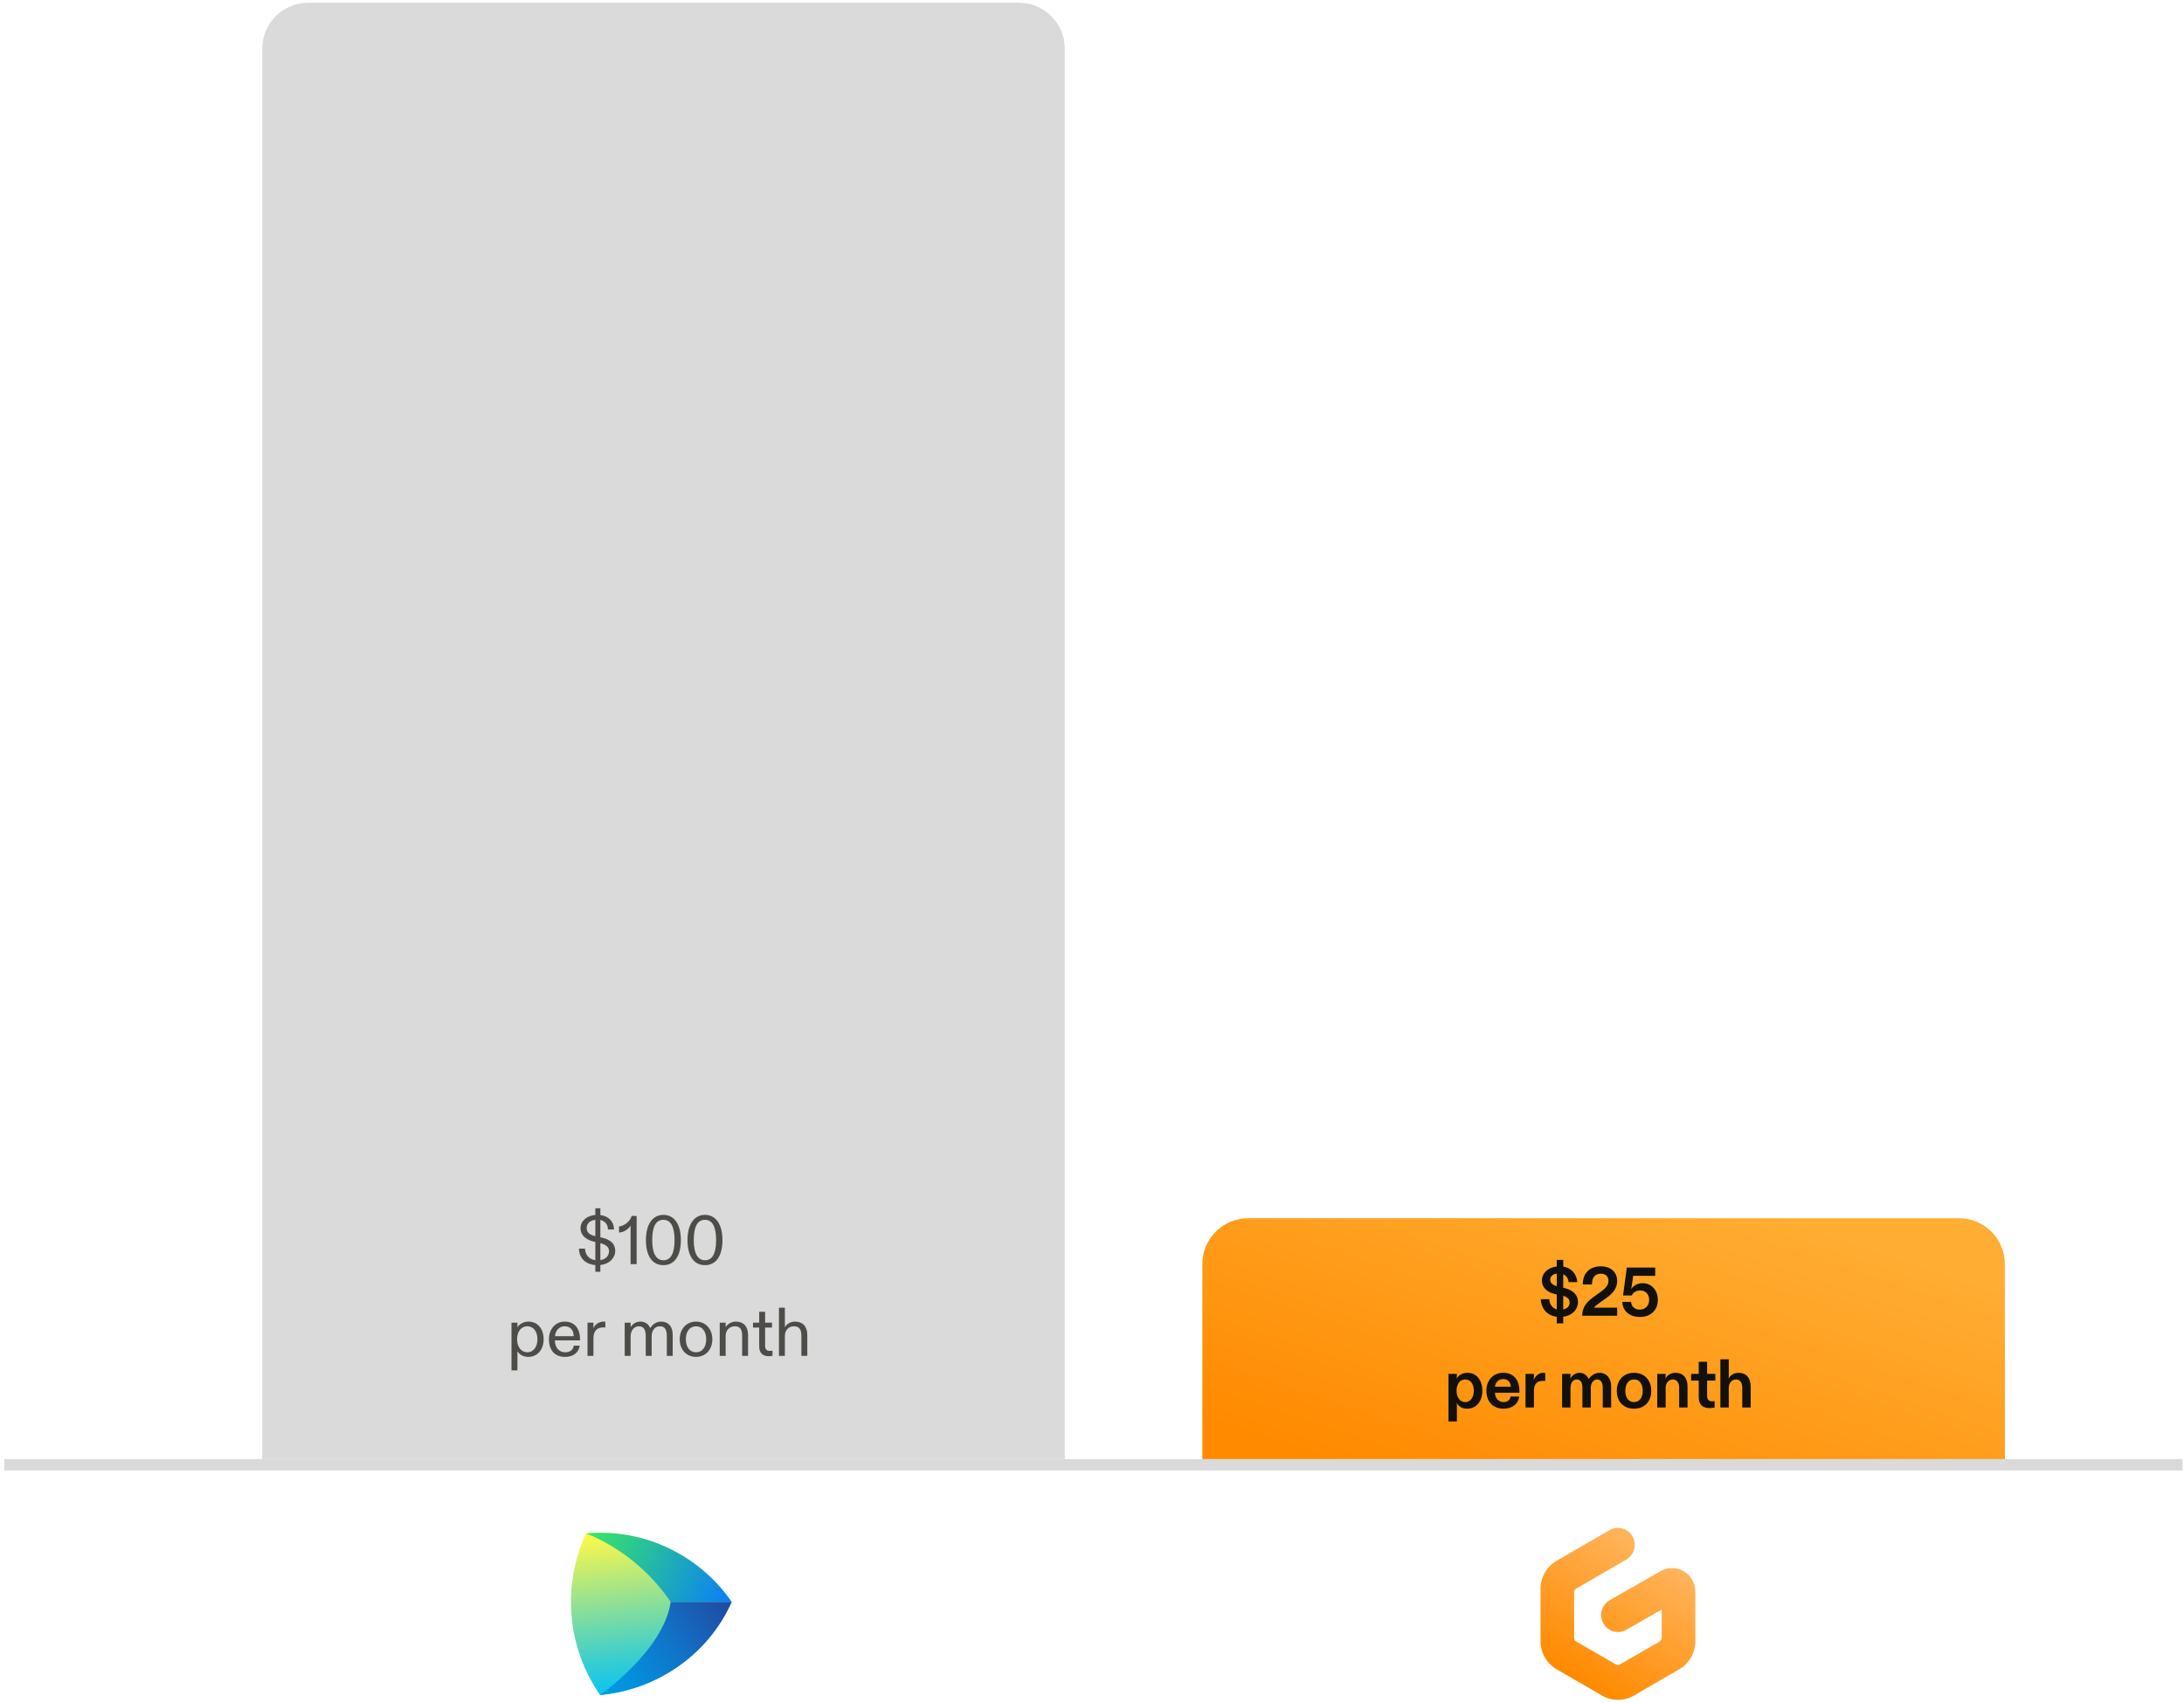
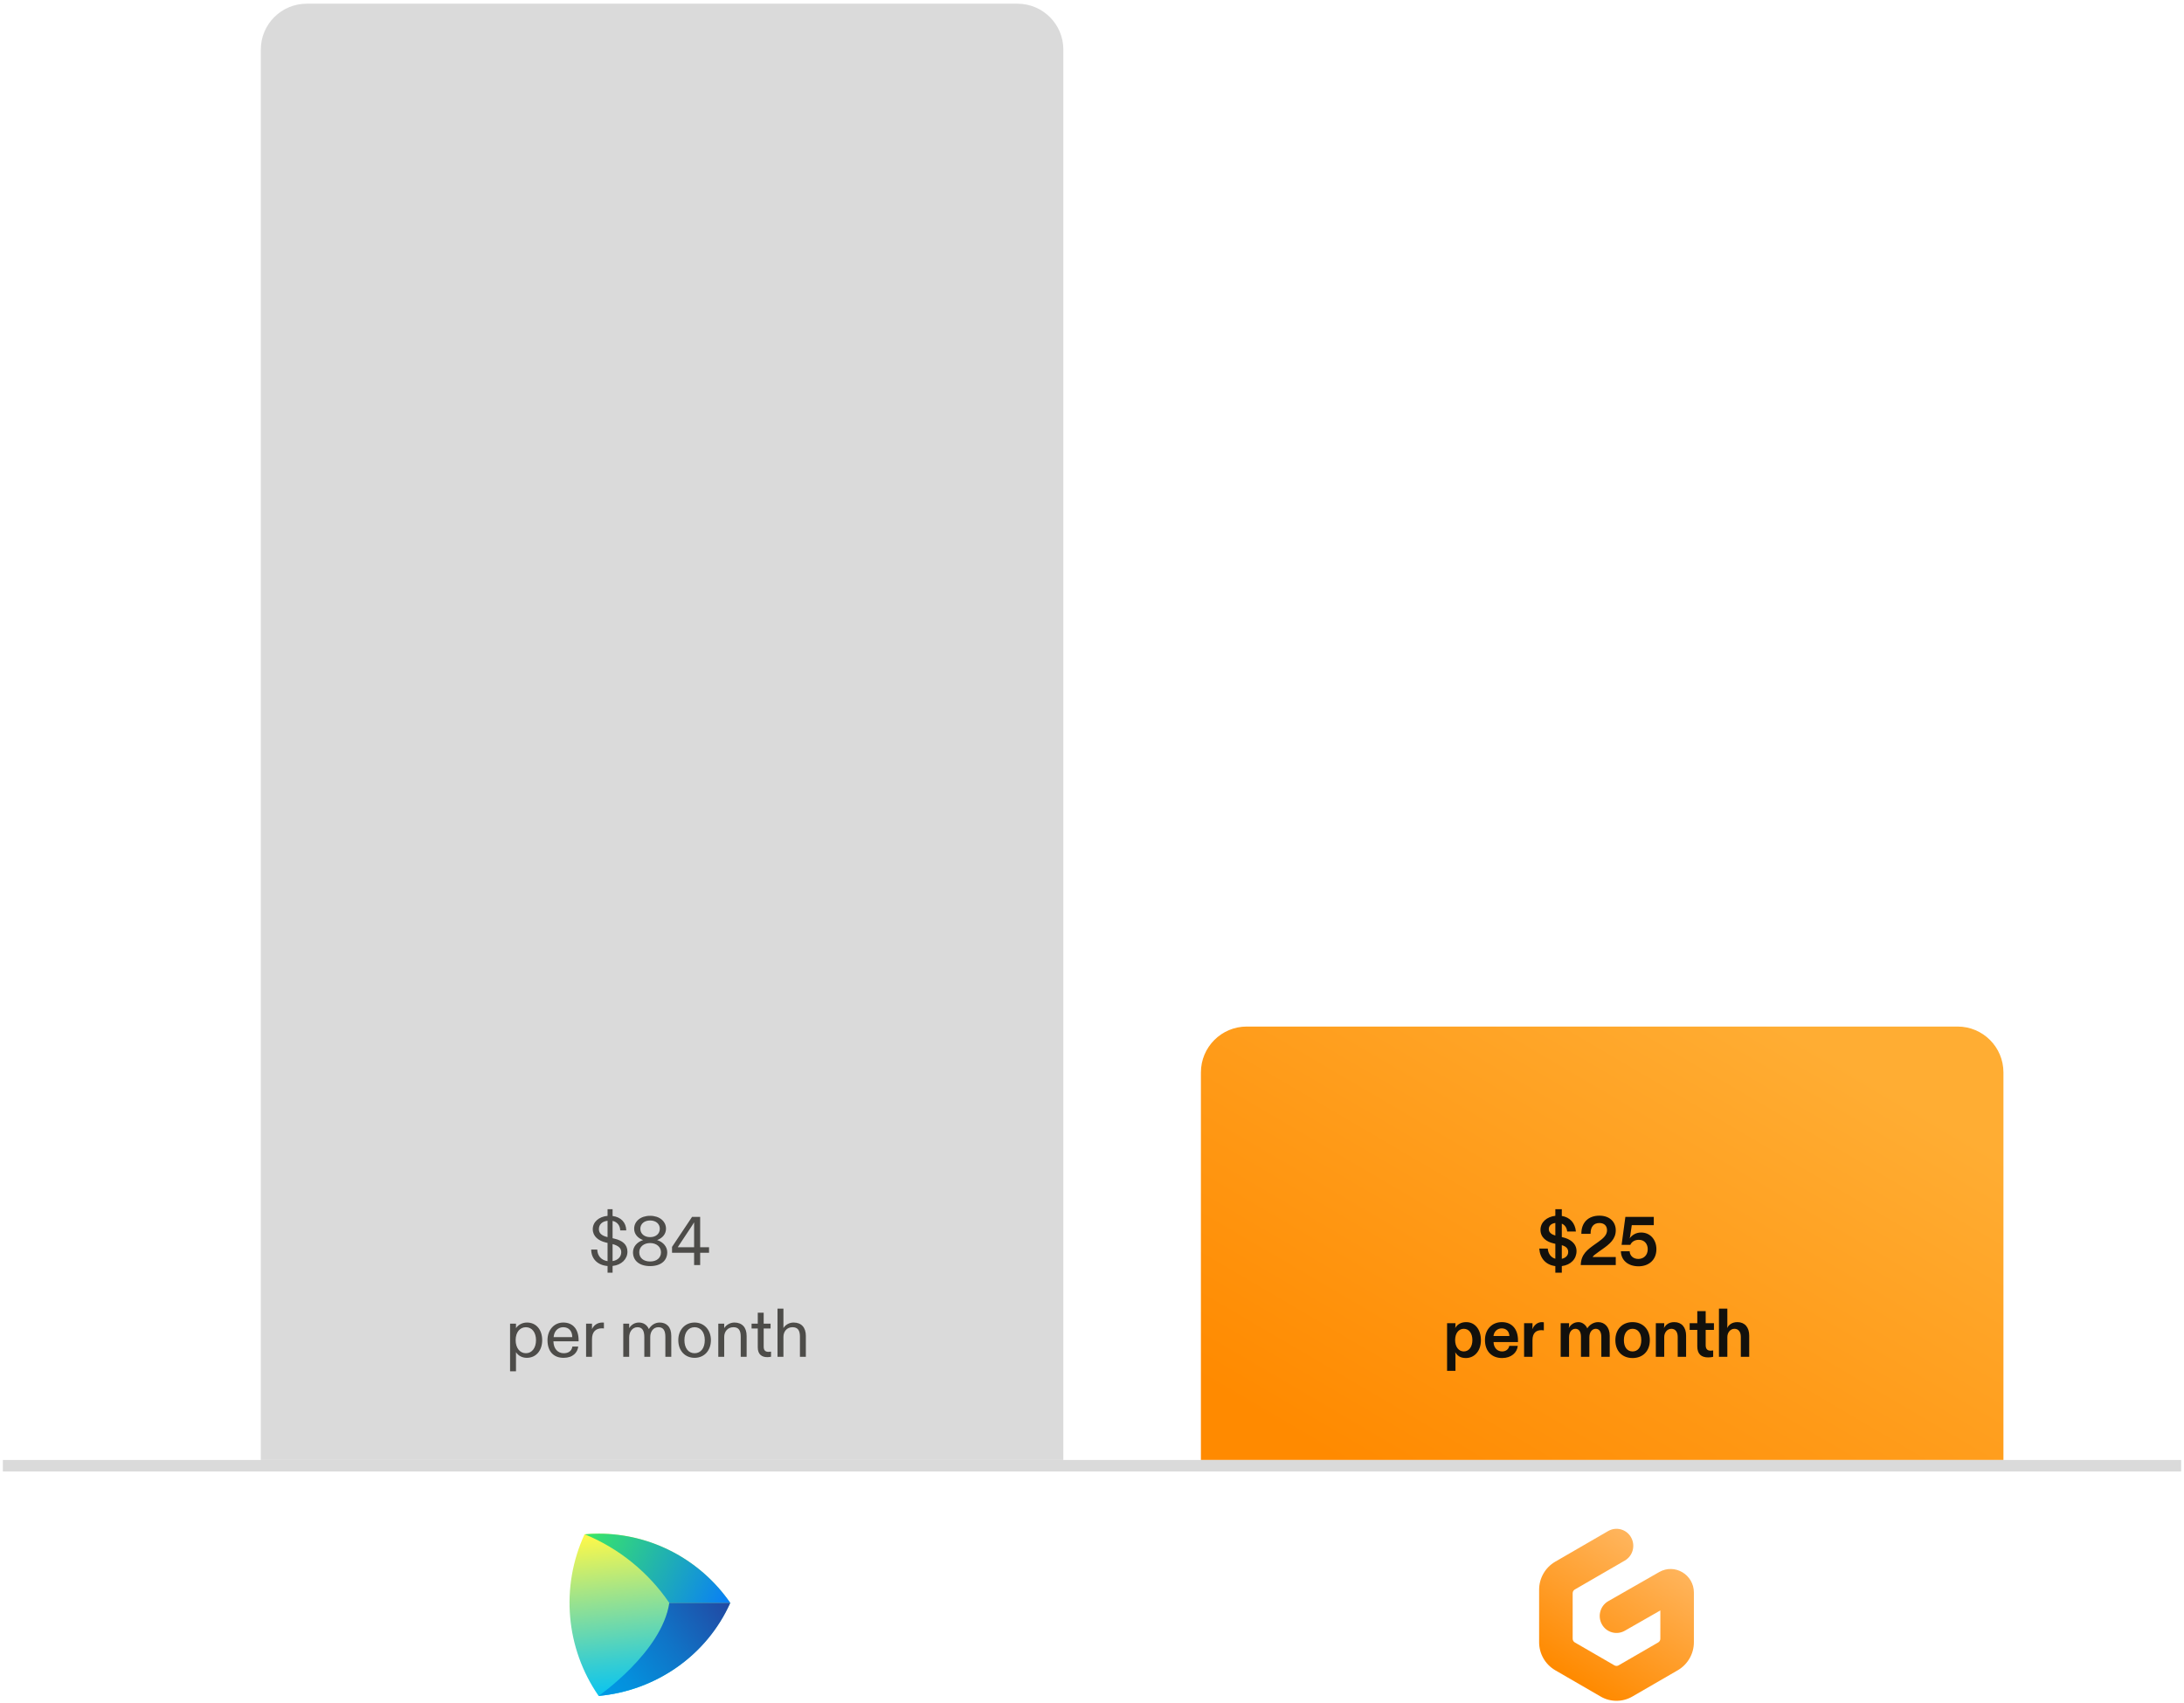
<svg xmlns="http://www.w3.org/2000/svg" width="381" height="297" fill="none">
-   <path d="M177.75.48a8 8 0 0 1 8 8v246.001h-140v-246a8 8 0 0 1 8-8h124Z" fill="#DADADA" />
-   <path d="M107.324 218.153c0-1.272-.888-1.944-2.232-2.268l-.36-.084v-3.024c.816.18 1.308.804 1.332 1.656h1.056c-.036-1.392-.936-2.328-2.388-2.508v-1.188h-.876v1.164c-1.512.132-2.58 1.068-2.58 2.316 0 1.26.984 2.016 2.268 2.328l.312.072v3.18c-1.092-.156-1.764-.924-1.8-2.016H101c.024 1.62 1.104 2.712 2.856 2.868v1.164h.876v-1.176c1.584-.168 2.592-1.224 2.592-2.484Zm-3.504-2.556c-1.068-.252-1.476-.732-1.476-1.38 0-.852.612-1.356 1.512-1.464v2.856l-.036-.012Zm.912 1.224c.924.252 1.512.648 1.512 1.404 0 .792-.564 1.416-1.512 1.56v-2.964Zm5.467-4.74c-.276.912-1.236 1.728-2.208 1.836v1.056c.852-.036 1.62-.576 2.016-1.212V220.481h1.056v-8.4h-.864Zm5.533 8.58c1.908 0 3.048-1.572 3.048-4.368 0-2.796-1.188-4.404-3.048-4.404-1.884 0-3.048 1.644-3.048 4.404s1.104 4.368 3.048 4.368Zm0-.852c-1.212 0-1.956-1.104-1.956-3.516s.684-3.54 1.956-3.54c1.236 0 1.944 1.116 1.944 3.54s-.72 3.516-1.944 3.516Zm7.251.852c1.908 0 3.048-1.572 3.048-4.368 0-2.796-1.188-4.404-3.048-4.404-1.884 0-3.048 1.644-3.048 4.404s1.104 4.368 3.048 4.368Zm0-.852c-1.212 0-1.956-1.104-1.956-3.516s.684-3.54 1.956-3.54c1.236 0 1.944 1.116 1.944 3.54s-.72 3.516-1.944 3.516Zm-32.718 19.204v-3.336c.372.588 1.056.984 1.884.984 1.596 0 2.688-1.248 2.688-3.084 0-1.764-.996-3.072-2.664-3.072-.864 0-1.584.468-1.908.984v-.792h-1.032v8.316h1.032Zm1.728-3.156c-1.056 0-1.788-.924-1.788-2.28 0-1.38.744-2.256 1.788-2.256 1.068 0 1.764.924 1.764 2.256 0 1.344-.696 2.28-1.764 2.28Zm6.576.804c1.644 0 2.436-.948 2.556-1.968h-1.02c-.144.888-.816 1.164-1.524 1.164-.996 0-1.764-.756-1.788-2.076h4.392v-.204c0-1.86-.948-3.072-2.676-3.072-1.584 0-2.748 1.284-2.748 3.06 0 2.004 1.08 3.096 2.808 3.096Zm-1.74-3.612c.072-.972.708-1.728 1.68-1.728 1.008 0 1.572.696 1.572 1.728h-3.252Zm6.696 3.432v-3.06c0-1.284.636-1.908 1.752-1.908.144 0 .24.012.324.024v-1.02c-.096-.012-.192-.012-.264-.012-.888 0-1.524.492-1.812 1.152v-.96h-1.032v5.784h1.032Zm6.487 0v-3.396c0-.96.552-1.764 1.452-1.764.852 0 1.188.636 1.188 1.74v3.42h1.032v-3.444c0-.924.516-1.716 1.428-1.716.888 0 1.212.612 1.212 1.704v3.456h1.032v-3.66c0-1.584-.864-2.316-2.028-2.316-.828 0-1.488.468-1.884 1.14-.336-.768-.984-1.14-1.74-1.14s-1.344.408-1.692.972v-.78h-1.032v5.784h1.032Zm11.411.18c1.656 0 2.844-1.236 2.844-3.084 0-1.8-1.188-3.072-2.844-3.072-1.668 0-2.844 1.272-2.844 3.072 0 1.848 1.176 3.084 2.844 3.084Zm0-.804c-1.104 0-1.776-.924-1.776-2.28 0-1.356.696-2.256 1.776-2.256s1.776.9 1.776 2.256c0 1.356-.672 2.28-1.776 2.28Zm5.166.624v-3.48c0-.912.6-1.68 1.608-1.68.912 0 1.272.552 1.272 1.644v3.516h1.032v-3.648c0-1.488-.804-2.328-2.136-2.328-.78 0-1.476.468-1.776.972v-.78h-1.032v5.784h1.032Zm7.498.06c.24 0 .456-.024.672-.072v-.888a2.856 2.856 0 0 1-.432.036c-.516 0-.852-.216-.852-.888v-3.18h1.2v-.852h-1.2v-1.908h-1.032v1.908h-1.08v.852h1.08v3.288c0 1.284.78 1.704 1.644 1.704Zm2.833-.06v-3.48c0-.912.588-1.68 1.572-1.68.936 0 1.308.552 1.308 1.644v3.516h1.032v-3.648c0-1.488-.804-2.328-2.136-2.328-.78 0-1.464.42-1.776.972v-3.396h-1.032v8.4h1.032Z" fill="#12100C" fill-opacity=".7" />
-   <path d="M341.75 212.481a8 8 0 0 1 8 8v35h-140v-35a8 8 0 0 1 8-8h124Z" fill="url(#a)" />
-   <path d="M275.276 227.045c0-1.416-1.212-2.136-2.412-2.412l-.156-.036v-2.34c.54.228.876.732.936 1.368h1.524c-.144-1.464-1.008-2.472-2.46-2.712v-1.176h-1.128v1.152c-1.488.168-2.592 1.116-2.592 2.448 0 1.344 1.08 2.1 2.28 2.364l.312.072v2.604c-.756-.204-1.26-.876-1.32-1.776h-1.488c.132 1.704 1.14 2.856 2.808 3.06v1.152h1.128v-1.152c1.584-.204 2.568-1.26 2.568-2.616Zm-4.836-3.84c0-.588.432-.972 1.14-1.068v2.196c-.648-.192-1.14-.516-1.14-1.128Zm2.268 2.808c.732.216 1.116.576 1.116 1.176 0 .648-.468 1.056-1.116 1.2v-2.376Zm9.413 3.468v-1.404h-4.032c.108-.228.336-.396 1.152-.984l.564-.396c1.212-.852 2.316-1.728 2.316-3.276 0-1.452-1.044-2.556-2.856-2.556-1.968 0-3.144 1.236-3.144 3.096v.072h1.608v-.084c0-1.104.516-1.8 1.536-1.8.828 0 1.332.468 1.332 1.26 0 .828-.636 1.404-1.548 2.052l-.492.348c-1.404.996-2.496 1.788-2.544 3.672h6.108Zm3.981.216c1.728 0 3.108-1.068 3.108-2.988 0-1.644-1.068-2.904-2.664-2.904-.972 0-1.608.492-2.016 1.032.06-.168.096-.312.12-.504l.264-1.812h3.84v-1.44h-4.956l-.66 4.872h1.524c.24-.54.78-.876 1.488-.876 1.02 0 1.548.768 1.548 1.632 0 1.068-.72 1.704-1.644 1.704-.924 0-1.476-.6-1.512-1.344h-1.524c.012 1.488 1.164 2.628 3.084 2.628Zm-31.945 18.232v-2.688c0-.168-.012-.324-.048-.564.372.6.876 1.02 1.86 1.02 1.488 0 2.628-1.212 2.628-3.108 0-1.86-1.02-3.156-2.568-3.156-.924 0-1.548.408-1.92 1.032.036-.24.048-.396.048-.576v-.264h-1.464v8.304h1.464Zm1.452-3.384c-.888 0-1.512-.804-1.512-1.98 0-1.212.636-1.968 1.512-1.968.936 0 1.5.816 1.5 1.968 0 1.176-.6 1.98-1.5 1.98Zm6.682 1.152c1.584 0 2.616-.924 2.736-2.124h-1.488c-.096.612-.612.972-1.248.972-.888 0-1.476-.708-1.488-1.632h4.26v-.324c0-1.908-1.032-3.156-2.82-3.156-1.704 0-2.94 1.26-2.94 3.108 0 2.028 1.236 3.156 2.988 3.156Zm-1.5-3.84c.084-.768.648-1.332 1.44-1.332.792 0 1.308.54 1.332 1.332h-2.772Zm6.802 3.624v-2.904c0-1.284.66-1.74 1.56-1.74.192 0 .324.024.42.048v-1.416a1.238 1.238 0 0 0-.312-.036c-.876 0-1.404.588-1.716 1.248.036-.216.048-.396.048-.612v-.444h-1.464v5.856h1.464Zm6.382 0v-3.408c0-.912.468-1.476 1.104-1.476.66 0 .972.564.972 1.416v3.468h1.464v-3.408c0-.888.48-1.476 1.116-1.476.636 0 .972.564.972 1.416v3.468h1.464v-3.684c0-1.428-.828-2.364-2.016-2.364-.852 0-1.56.528-1.896 1.092-.216-.528-.804-1.092-1.536-1.092-.864 0-1.404.516-1.692 1.032.036-.192.048-.396.048-.576v-.264h-1.464v5.856h1.464Zm11.076.216c1.764 0 3.012-1.176 3.012-3.12 0-1.92-1.248-3.144-3.012-3.144-1.752 0-3 1.224-3 3.144 0 1.944 1.236 3.12 3 3.12Zm0-1.152c-.912 0-1.512-.72-1.512-1.968 0-1.272.624-1.98 1.512-1.98.9 0 1.524.708 1.524 1.98 0 1.248-.612 1.968-1.524 1.968Zm5.524.936v-3.432c0-.816.528-1.452 1.248-1.452.684 0 1.104.54 1.104 1.404v3.48h1.464v-3.696c0-1.44-.768-2.352-2.064-2.352-.924 0-1.476.444-1.8 1.032.036-.228.048-.408.048-.576v-.264h-1.464v5.856h1.464Zm7.676.108c.372 0 .72-.06.864-.108v-1.104a2.77 2.77 0 0 1-.444.036c-.624 0-.864-.36-.864-.972v-2.652h1.44v-1.164h-1.44v-2.112h-1.464v2.112h-1.332v1.164h1.332v2.868c0 1.308.66 1.932 1.908 1.932Zm3.335-.108v-3.432c0-.816.528-1.452 1.248-1.452.684 0 1.104.54 1.104 1.404v3.48h1.464v-3.696c0-1.44-.768-2.352-2.064-2.352-.924 0-1.476.444-1.8 1.032.036-.228.048-.408.048-.576v-2.808h-1.464v8.4h1.464Z" fill="#12100C" />
-   <path fill-rule="evenodd" clip-rule="evenodd" d="M284.791 267.975c.802 1.421.314 3.232-1.089 4.044l-8.726 5.05a.752.752 0 0 0-.373.651v7.928c0 .269.143.518.373.651l6.907 3.998a.735.735 0 0 0 .734 0l6.907-3.998a.752.752 0 0 0 .373-.651v-4.93l-6.209 3.548a2.908 2.908 0 0 1-3.987-1.125c-.794-1.426-.297-3.234 1.111-4.038l8.884-5.077c2.706-1.547 6.054.434 6.054 3.581v8.643a5.656 5.656 0 0 1-2.806 4.898l-7.931 4.589a5.507 5.507 0 0 1-5.526 0l-7.931-4.589a5.656 5.656 0 0 1-2.806-4.898v-9.132a5.656 5.656 0 0 1 2.806-4.898l9.242-5.348a2.906 2.906 0 0 1 3.993 1.103Z" fill="url(#b)" />
-   <path fill="#DADADA" d="M380.75 254.481v2H.75v-2z" />
-   <path d="M104.682 295.632a27.883 27.883 0 0 0 13.636-5.01 28.235 28.235 0 0 0 9.329-11.217 28.13 28.13 0 0 0-10.019-8.873 27.835 27.835 0 0 0-15.402-3.093 28.538 28.538 0 0 0-2.514 14.429 28.471 28.471 0 0 0 4.97 13.764Z" fill="url(#c)" />
-   <path d="M102.271 267.443a33.07 33.07 0 0 1 14.738 11.962h10.637a28.025 28.025 0 0 0-10.001-8.877 27.735 27.735 0 0 0-12.937-3.198c-.815 0-1.627.038-2.437.113Z" fill="url(#d)" />
-   <path d="M117.009 279.405c-1.282 8.555-12.338 16.227-12.338 16.227 10.054-.959 18.866-7.034 22.976-16.227h-10.638Z" fill="url(#e)" />
+   <path d="M177.5.645a8 8 0 0 1 8 8v246h-140v-246a8 8 0 0 1 8-8h124Z" fill="#DADADA" />
+   <path d="M109.457 218.317c0-1.272-.888-1.944-2.232-2.268l-.36-.084v-3.024c.816.18 1.308.804 1.332 1.656h1.056c-.036-1.392-.936-2.328-2.388-2.508v-1.188h-.876v1.164c-1.512.132-2.58 1.068-2.58 2.316 0 1.26.984 2.016 2.268 2.328l.312.072v3.18c-1.092-.156-1.764-.924-1.8-2.016h-1.056c.024 1.62 1.104 2.712 2.856 2.868v1.164h.876v-1.176c1.584-.168 2.592-1.224 2.592-2.484Zm-3.504-2.556c-1.068-.252-1.476-.732-1.476-1.38 0-.852.612-1.356 1.512-1.464v2.856l-.036-.012Zm.912 1.224c.924.252 1.512.648 1.512 1.404 0 .792-.564 1.416-1.512 1.56v-2.964Zm6.548 3.84c1.86 0 2.988-.936 2.988-2.412 0-.912-.648-1.776-1.764-2.124.948-.348 1.548-1.08 1.548-1.98 0-1.284-1.116-2.256-2.772-2.256-1.668 0-2.784.972-2.784 2.256 0 .9.6 1.632 1.56 1.98-1.116.348-1.764 1.212-1.764 2.124 0 1.476 1.128 2.412 2.988 2.412Zm0-5.052c-1.02 0-1.704-.6-1.704-1.464 0-.828.672-1.44 1.704-1.44s1.692.612 1.692 1.44c0 .864-.672 1.464-1.692 1.464Zm0 4.248c-1.14 0-1.896-.612-1.896-1.608 0-.924.768-1.608 1.896-1.608s1.896.684 1.896 1.608c0 .996-.756 1.608-1.896 1.608Zm8.731.624v-2.148h1.548v-.96h-1.548v-5.292h-1.416l-3.492 5.232v1.02h3.852v2.148h1.056Zm-3.912-3.108c.096-.144.192-.3.276-.42l2.22-3.348.36-.576v4.344h-2.856Zm-28.217 21.64v-3.336c.372.588 1.056.984 1.884.984 1.596 0 2.688-1.248 2.688-3.084 0-1.764-.996-3.072-2.664-3.072-.864 0-1.584.468-1.908.984v-.792h-1.032v8.316h1.032Zm1.728-3.156c-1.056 0-1.788-.924-1.788-2.28 0-1.38.744-2.256 1.788-2.256 1.068 0 1.764.924 1.764 2.256 0 1.344-.696 2.28-1.764 2.28Zm6.576.804c1.644 0 2.436-.948 2.556-1.968h-1.02c-.144.888-.816 1.164-1.524 1.164-.996 0-1.764-.756-1.788-2.076h4.392v-.204c0-1.86-.948-3.072-2.676-3.072-1.584 0-2.748 1.284-2.748 3.06 0 2.004 1.08 3.096 2.808 3.096Zm-1.74-3.612c.072-.972.708-1.728 1.68-1.728 1.008 0 1.572.696 1.572 1.728h-3.252Zm6.696 3.432v-3.06c0-1.284.636-1.908 1.752-1.908.144 0 .24.012.324.024v-1.02c-.096-.012-.192-.012-.264-.012-.888 0-1.524.492-1.812 1.152v-.96h-1.032v5.784h1.032Zm6.487 0v-3.396c0-.96.552-1.764 1.452-1.764.852 0 1.188.636 1.188 1.74v3.42h1.032v-3.444c0-.924.516-1.716 1.428-1.716.888 0 1.212.612 1.212 1.704v3.456h1.032v-3.66c0-1.584-.864-2.316-2.028-2.316-.828 0-1.488.468-1.884 1.14-.336-.768-.984-1.14-1.74-1.14s-1.344.408-1.692.972v-.78h-1.032v5.784h1.032Zm11.411.18c1.656 0 2.844-1.236 2.844-3.084 0-1.8-1.188-3.072-2.844-3.072-1.668 0-2.844 1.272-2.844 3.072 0 1.848 1.176 3.084 2.844 3.084Zm0-.804c-1.104 0-1.776-.924-1.776-2.28 0-1.356.696-2.256 1.776-2.256s1.776.9 1.776 2.256c0 1.356-.672 2.28-1.776 2.28Zm5.166.624v-3.48c0-.912.6-1.68 1.608-1.68.912 0 1.272.552 1.272 1.644v3.516h1.032v-3.648c0-1.488-.804-2.328-2.136-2.328-.78 0-1.476.468-1.776.972v-.78h-1.032v5.784h1.032Zm7.498.06c.24 0 .456-.024.672-.072v-.888a2.856 2.856 0 0 1-.432.036c-.516 0-.852-.216-.852-.888v-3.18h1.2v-.852h-1.2v-1.908h-1.032v1.908h-1.08v.852h1.08v3.288c0 1.284.78 1.704 1.644 1.704Zm2.833-.06v-3.48c0-.912.588-1.68 1.572-1.68.936 0 1.308.552 1.308 1.644v3.516h1.032v-3.648c0-1.488-.804-2.328-2.136-2.328-.78 0-1.464.42-1.776.972v-3.396h-1.032v8.4h1.032Z" fill="#12100C" fill-opacity=".7" />
+   <path d="M341.5 179.045a8 8 0 0 1 8 8v67.6h-140v-67.6a8 8 0 0 1 8-8h124Z" fill="url(#a)" />
+   <path d="M275.026 218.209c0-1.416-1.212-2.136-2.412-2.412l-.156-.036v-2.34c.54.228.876.732.936 1.368h1.524c-.144-1.464-1.008-2.472-2.46-2.712v-1.176h-1.128v1.152c-1.488.168-2.592 1.116-2.592 2.448 0 1.344 1.08 2.1 2.28 2.364l.312.072v2.604c-.756-.204-1.26-.876-1.32-1.776h-1.488c.132 1.704 1.14 2.856 2.808 3.06v1.152h1.128v-1.152c1.584-.204 2.568-1.26 2.568-2.616Zm-4.836-3.84c0-.588.432-.972 1.14-1.068v2.196c-.648-.192-1.14-.516-1.14-1.128Zm2.268 2.808c.732.216 1.116.576 1.116 1.176 0 .648-.468 1.056-1.116 1.2v-2.376Zm9.413 3.468v-1.404h-4.032c.108-.228.336-.396 1.152-.984l.564-.396c1.212-.852 2.316-1.728 2.316-3.276 0-1.452-1.044-2.556-2.856-2.556-1.968 0-3.144 1.236-3.144 3.096v.072h1.608v-.084c0-1.104.516-1.8 1.536-1.8.828 0 1.332.468 1.332 1.26 0 .828-.636 1.404-1.548 2.052l-.492.348c-1.404.996-2.496 1.788-2.544 3.672h6.108Zm3.981.216c1.728 0 3.108-1.068 3.108-2.988 0-1.644-1.068-2.904-2.664-2.904-.972 0-1.608.492-2.016 1.032.06-.168.096-.312.12-.504l.264-1.812h3.84v-1.44h-4.956l-.66 4.872h1.524c.24-.54.78-.876 1.488-.876 1.02 0 1.548.768 1.548 1.632 0 1.068-.72 1.704-1.644 1.704-.924 0-1.476-.6-1.512-1.344h-1.524c.012 1.488 1.164 2.628 3.084 2.628Zm-31.945 18.232v-2.688c0-.168-.012-.324-.048-.564.372.6.876 1.02 1.86 1.02 1.488 0 2.628-1.212 2.628-3.108 0-1.86-1.02-3.156-2.568-3.156-.924 0-1.548.408-1.92 1.032.036-.24.048-.396.048-.576v-.264h-1.464v8.304h1.464Zm1.452-3.384c-.888 0-1.512-.804-1.512-1.98 0-1.212.636-1.968 1.512-1.968.936 0 1.5.816 1.5 1.968 0 1.176-.6 1.98-1.5 1.98Zm6.682 1.152c1.584 0 2.616-.924 2.736-2.124h-1.488c-.096.612-.612.972-1.248.972-.888 0-1.476-.708-1.488-1.632h4.26v-.324c0-1.908-1.032-3.156-2.82-3.156-1.704 0-2.94 1.26-2.94 3.108 0 2.028 1.236 3.156 2.988 3.156Zm-1.5-3.84c.084-.768.648-1.332 1.44-1.332.792 0 1.308.54 1.332 1.332h-2.772Zm6.802 3.624v-2.904c0-1.284.66-1.74 1.56-1.74.192 0 .324.024.42.048v-1.416a1.238 1.238 0 0 0-.312-.036c-.876 0-1.404.588-1.716 1.248.036-.216.048-.396.048-.612v-.444h-1.464v5.856h1.464Zm6.382 0v-3.408c0-.912.468-1.476 1.104-1.476.66 0 .972.564.972 1.416v3.468h1.464v-3.408c0-.888.48-1.476 1.116-1.476.636 0 .972.564.972 1.416v3.468h1.464v-3.684c0-1.428-.828-2.364-2.016-2.364-.852 0-1.56.528-1.896 1.092-.216-.528-.804-1.092-1.536-1.092-.864 0-1.404.516-1.692 1.032.036-.192.048-.396.048-.576v-.264h-1.464v5.856h1.464Zm11.076.216c1.764 0 3.012-1.176 3.012-3.12 0-1.92-1.248-3.144-3.012-3.144-1.752 0-3 1.224-3 3.144 0 1.944 1.236 3.12 3 3.12Zm0-1.152c-.912 0-1.512-.72-1.512-1.968 0-1.272.624-1.98 1.512-1.98.9 0 1.524.708 1.524 1.98 0 1.248-.612 1.968-1.524 1.968Zm5.524.936v-3.432c0-.816.528-1.452 1.248-1.452.684 0 1.104.54 1.104 1.404v3.48h1.464v-3.696c0-1.44-.768-2.352-2.064-2.352-.924 0-1.476.444-1.8 1.032.036-.228.048-.408.048-.576v-.264h-1.464v5.856h1.464Zm7.676.108c.372 0 .72-.06.864-.108v-1.104a2.77 2.77 0 0 1-.444.036c-.624 0-.864-.36-.864-.972v-2.652h1.44v-1.164h-1.44v-2.112h-1.464v2.112h-1.332v1.164h1.332v2.868c0 1.308.66 1.932 1.908 1.932Zm3.335-.108v-3.432c0-.816.528-1.452 1.248-1.452.684 0 1.104.54 1.104 1.404v3.48h1.464v-3.696c0-1.44-.768-2.352-2.064-2.352-.924 0-1.476.444-1.8 1.032.036-.228.048-.408.048-.576v-2.808h-1.464v8.4h1.464Z" fill="#12100C" />
+   <path fill-rule="evenodd" clip-rule="evenodd" d="M284.541 268.139c.802 1.421.314 3.232-1.089 4.044l-8.726 5.05a.752.752 0 0 0-.373.651v7.928c0 .269.143.518.373.651l6.907 3.998a.735.735 0 0 0 .734 0l6.907-3.998a.752.752 0 0 0 .373-.651v-4.93l-6.209 3.548a2.908 2.908 0 0 1-3.987-1.125c-.794-1.426-.297-3.234 1.111-4.038l8.884-5.077c2.706-1.547 6.054.434 6.054 3.581v8.643a5.655 5.655 0 0 1-2.806 4.898l-7.931 4.589a5.502 5.502 0 0 1-5.526 0l-7.931-4.589a5.655 5.655 0 0 1-2.806-4.898v-9.132a5.656 5.656 0 0 1 2.806-4.898l9.242-5.348a2.906 2.906 0 0 1 3.993 1.103Z" fill="url(#b)" />
+   <path fill="#DADADA" d="M380.5 254.645v2H.5v-2z" />
+   <path d="M104.432 295.796a27.892 27.892 0 0 0 13.636-5.009 28.245 28.245 0 0 0 9.329-11.218 28.13 28.13 0 0 0-10.019-8.873 27.835 27.835 0 0 0-15.402-3.093 28.534 28.534 0 0 0 2.456 28.193Z" fill="url(#c)" />
+   <path d="M102.021 267.607a33.077 33.077 0 0 1 14.738 11.962h10.637a28.025 28.025 0 0 0-10.001-8.877 27.735 27.735 0 0 0-12.937-3.198c-.815 0-1.627.038-2.437.113Z" fill="url(#d)" />
+   <path d="M116.759 279.569c-1.282 8.555-12.338 16.227-12.338 16.227 10.054-.959 18.866-7.034 22.976-16.227h-10.638Z" fill="url(#e)" />
  <defs>
-     <linearGradient id="a" x1="329.625" y1="218.662" x2="308.858" y2="280.806" gradientUnits="userSpaceOnUse">
+     <linearGradient id="a" x1="329.375" y1="189.912" x2="276.327" y2="280.204" gradientUnits="userSpaceOnUse">
      <stop stop-color="#FFAD33" />
      <stop offset="1" stop-color="#FF8A00" />
    </linearGradient>
-     <linearGradient id="b" x1="289.072" y1="271.017" x2="274.961" y2="292.921" gradientUnits="userSpaceOnUse">
+     <linearGradient id="b" x1="288.822" y1="271.181" x2="274.711" y2="293.085" gradientUnits="userSpaceOnUse">
      <stop stop-color="#FFB45B" />
      <stop offset="1" stop-color="#FF8A00" />
    </linearGradient>
-     <linearGradient id="c" x1="112.246" y1="266.949" x2="115.228" y2="294.95" gradientUnits="userSpaceOnUse">
+     <linearGradient id="c" x1="111.996" y1="267.113" x2="114.978" y2="295.115" gradientUnits="userSpaceOnUse">
      <stop stop-color="#FCF84A" />
      <stop offset=".32" stop-color="#ABE682" />
      <stop offset=".79" stop-color="#36CDD2" />
      <stop offset="1" stop-color="#07C3F2" />
    </linearGradient>
-     <linearGradient id="d" x1="101.512" y1="267.375" x2="127.851" y2="279.757" gradientUnits="userSpaceOnUse">
+     <linearGradient id="d" x1="101.262" y1="267.539" x2="127.601" y2="279.921" gradientUnits="userSpaceOnUse">
      <stop stop-color="#3BEA62" />
      <stop offset="1" stop-color="#087CFA" />
    </linearGradient>
-     <linearGradient id="e" x1="103.908" y1="294.741" x2="130.502" y2="276.3" gradientUnits="userSpaceOnUse">
+     <linearGradient id="e" x1="103.658" y1="294.905" x2="130.252" y2="276.464" gradientUnits="userSpaceOnUse">
      <stop stop-color="#009AE5" />
      <stop offset=".18" stop-color="#0490DD" />
      <stop offset=".49" stop-color="#1073C6" />
      <stop offset=".89" stop-color="#2346A1" />
      <stop offset="1" stop-color="#293896" />
    </linearGradient>
  </defs>
</svg>
